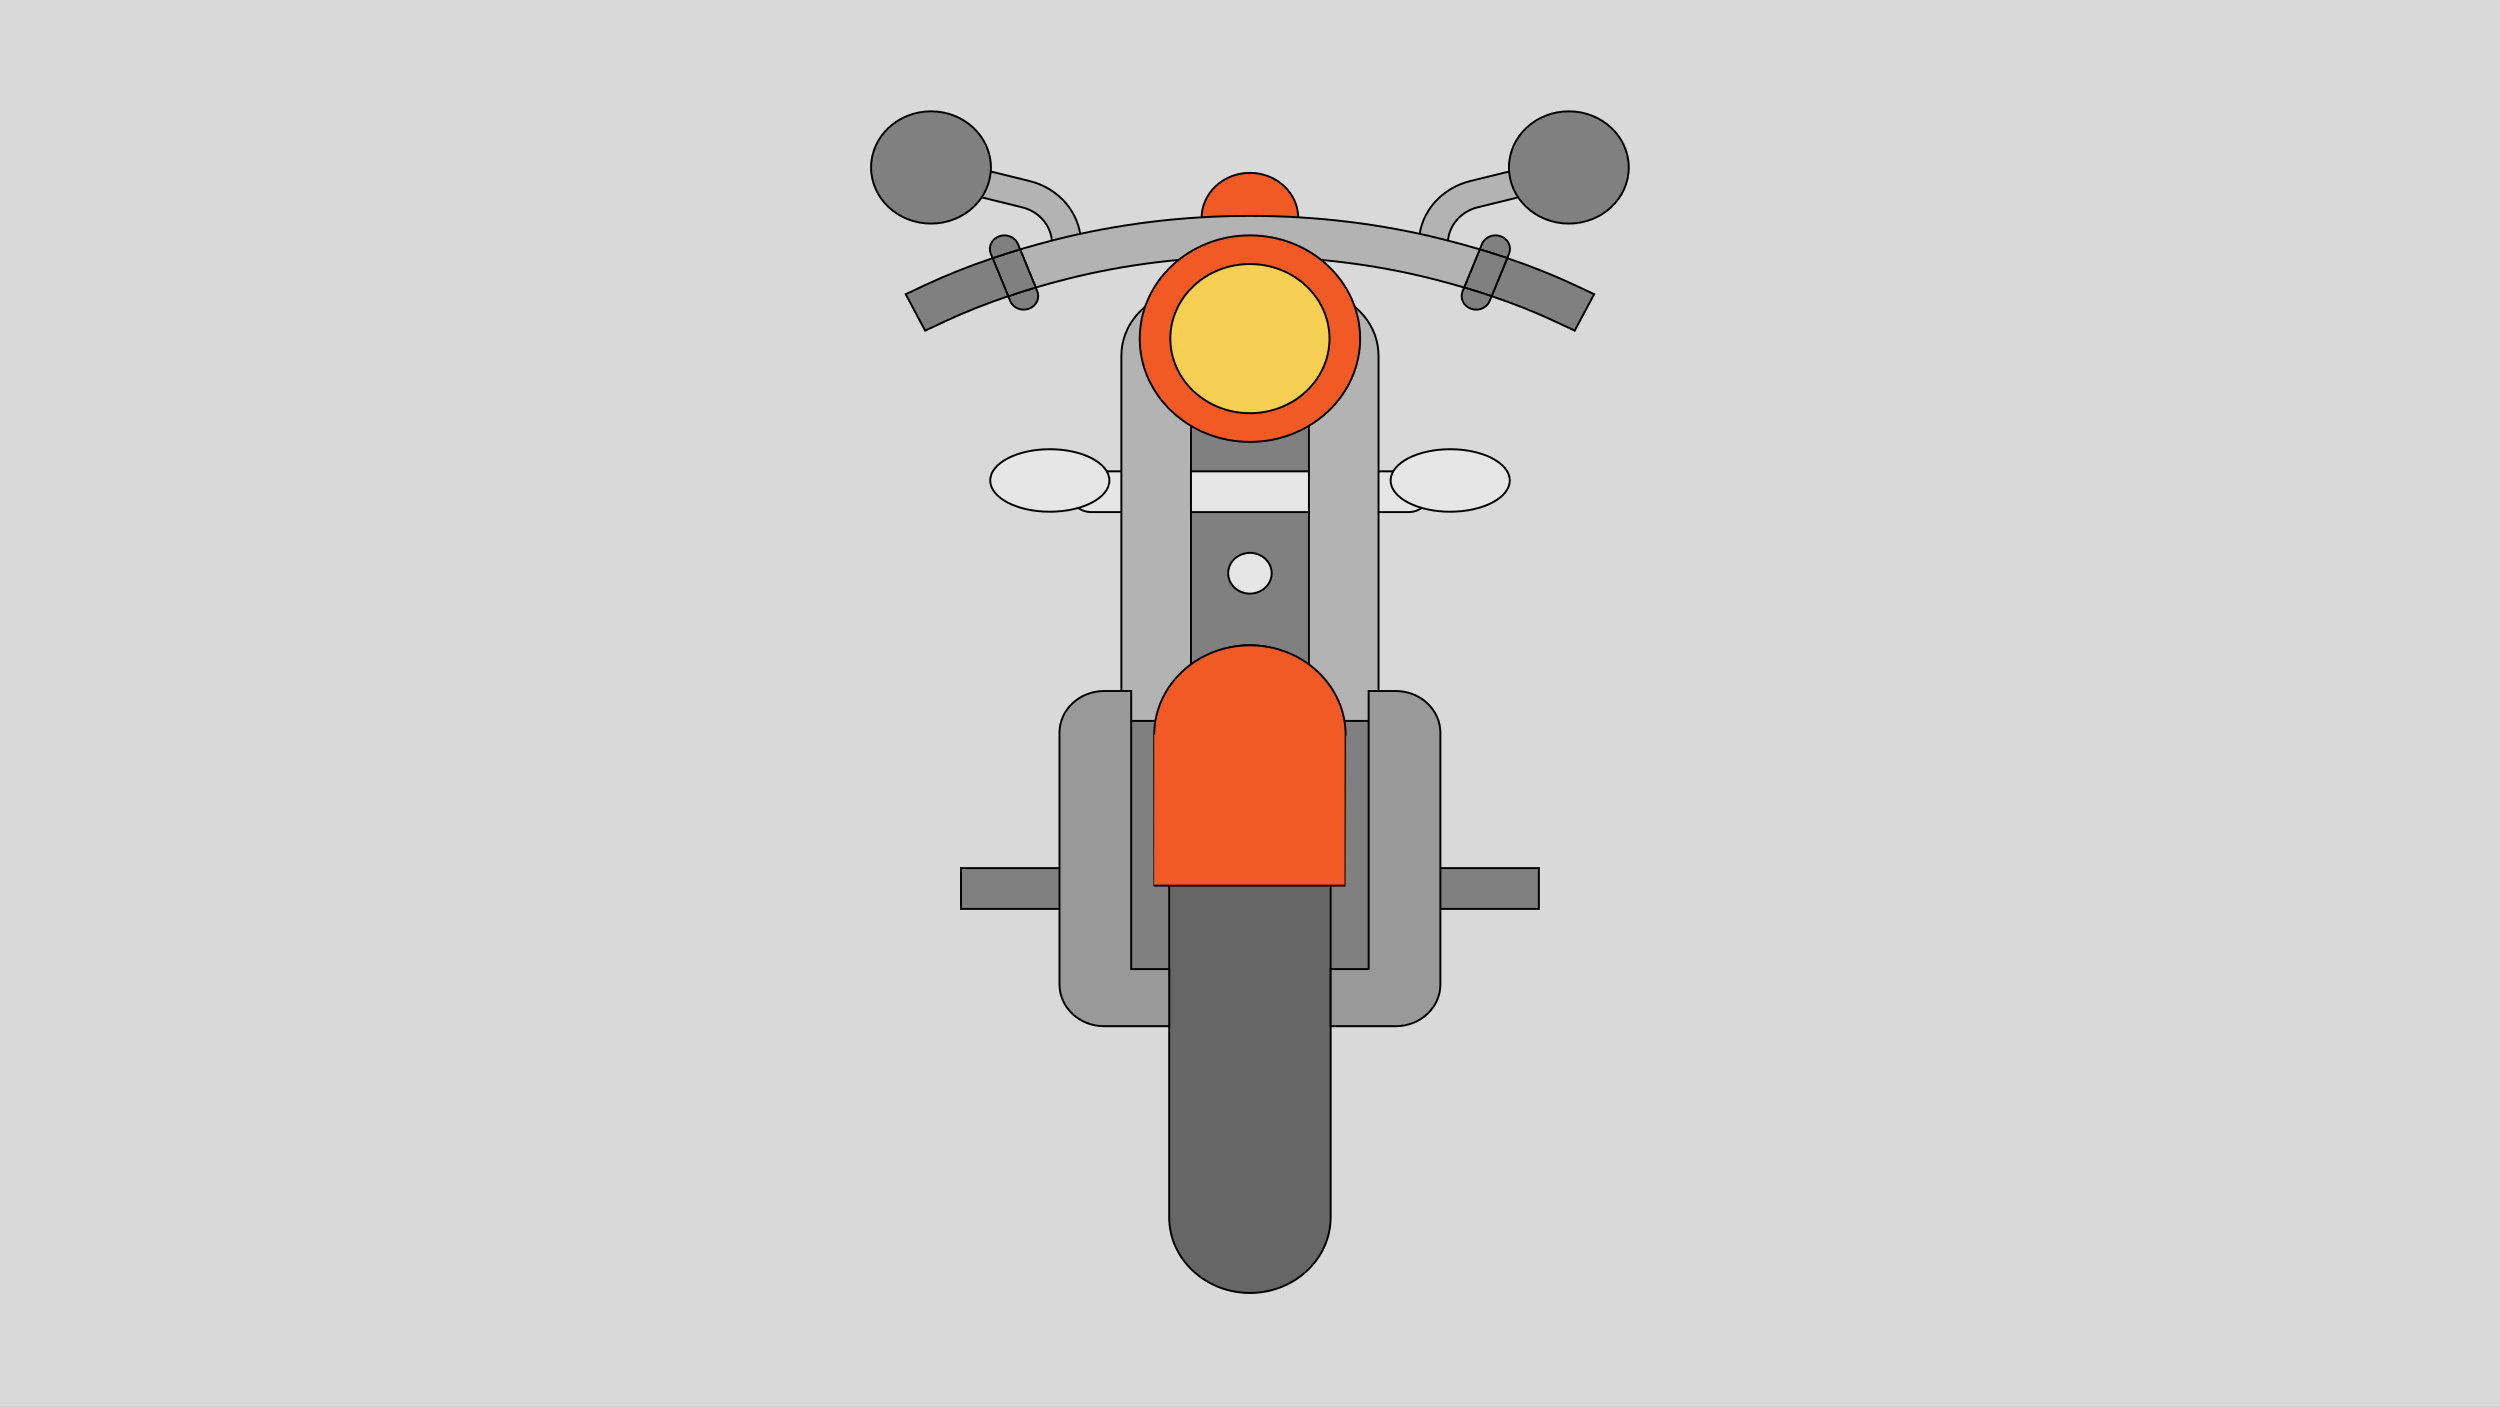
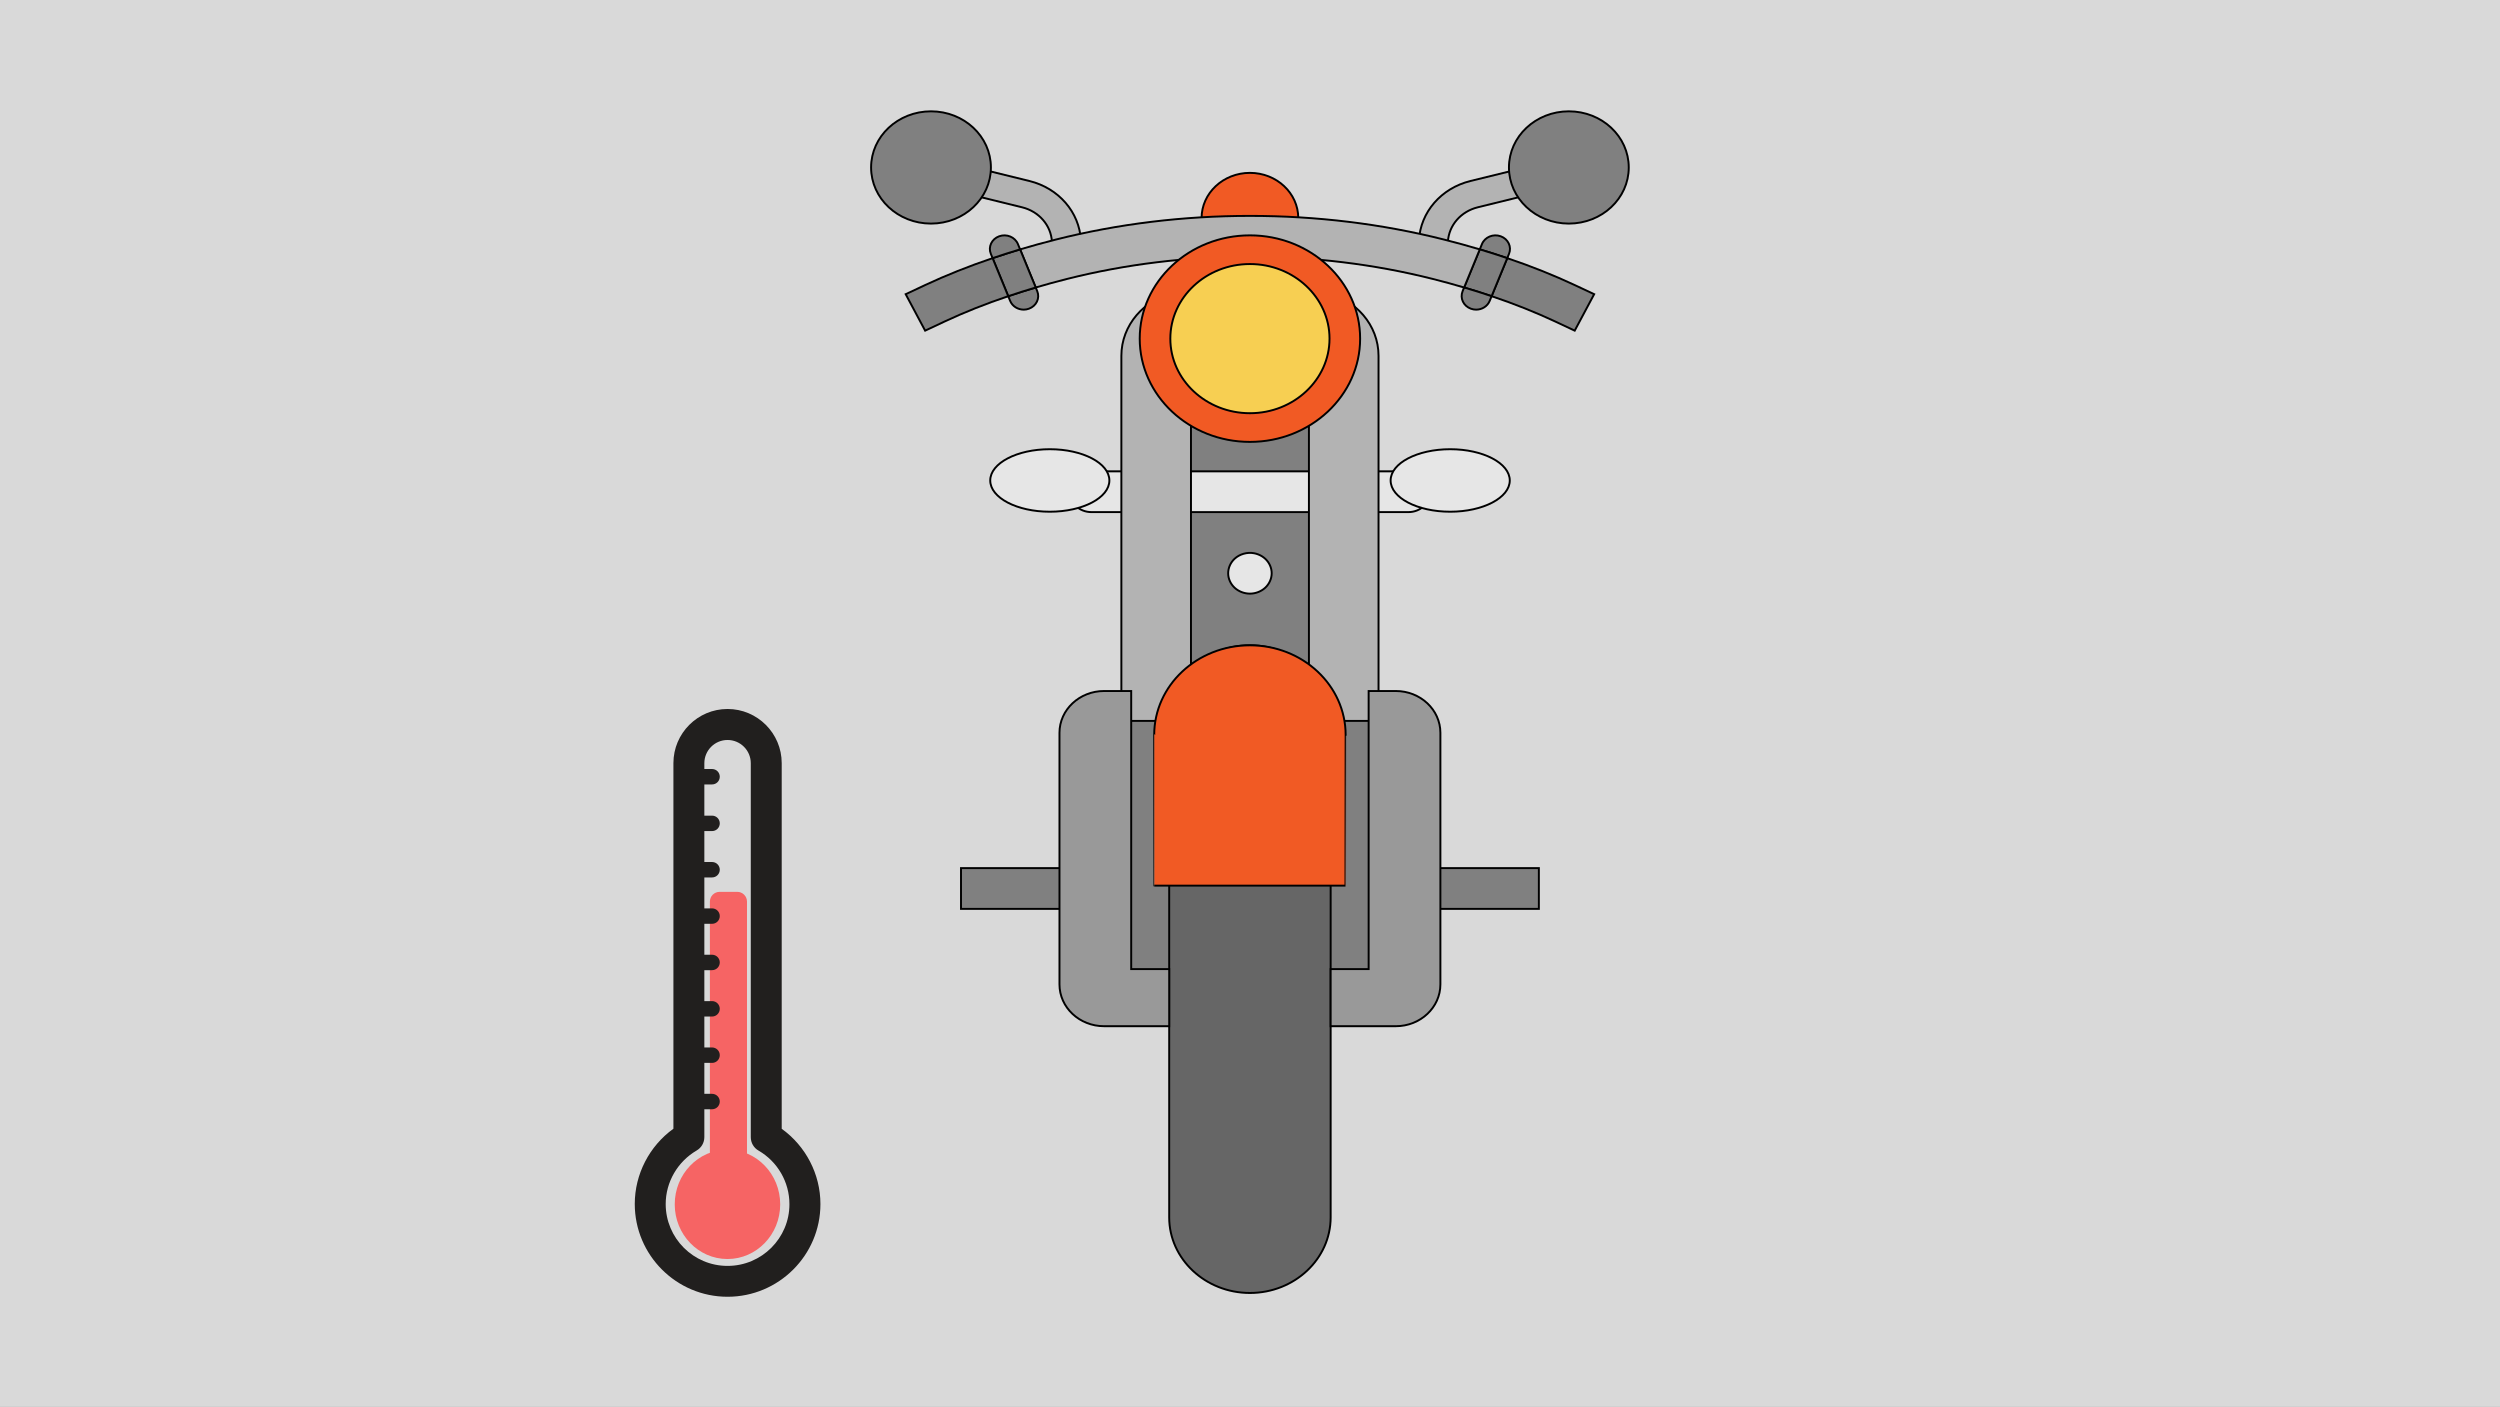
<svg xmlns="http://www.w3.org/2000/svg" width="1280" height="720" viewBox="0 0 1280 720" fill="none">
  <rect width="1280" height="720" fill="#1E1E1E" />
  <g id="hud" clip-path="url(#clip0_0_1)">
    <rect width="1280" height="720" fill="white" />
    <g id="background">
      <rect id="fframe" width="1280" height="720" fill="#D9D9D9" />
    </g>
    <g id="moto">
      <path id="Vector" d="M715.203 363.461H566.711V508.17H715.203V363.461Z" fill="#808080" stroke="black" />
      <path id="Vector_2" d="M685.994 173.377H595.419V361.605H685.994V173.377Z" fill="#808080" stroke="black" />
      <path id="Vector_3" d="M539.049 132.347L538.589 123.79C538.137 115.368 531.985 108.271 523.279 106.131L496.126 99.458L499.893 85.999L527.046 92.672C542.043 96.358 552.64 108.582 553.42 123.09L553.88 131.647L539.049 132.347Z" fill="#B3B3B3" stroke="black" />
      <path id="Vector_4" d="M740.874 132.347L726.042 131.647L726.503 123.09C727.282 108.582 737.882 96.358 752.876 92.672L780.031 85.999L783.798 99.458L756.643 106.131C747.939 108.271 741.787 115.368 741.334 123.79L740.874 132.347Z" fill="#B3B3B3" stroke="black" />
      <g id="mirror">
        <path id="right_mirror" d="M476.671 114.48C493.61 114.48 507.342 101.612 507.342 85.74C507.342 69.867 493.61 57 476.671 57C459.732 57 446 69.867 446 85.74C446 101.612 459.732 114.48 476.671 114.48Z" fill="#808080" stroke="black" />
        <path id="left_mirror" d="M803.253 114.48C820.192 114.48 833.924 101.612 833.924 85.74C833.924 69.867 820.192 57 803.253 57C786.314 57 772.582 69.867 772.582 85.74C772.582 101.612 786.314 114.48 803.253 114.48Z" fill="#808080" stroke="black" />
      </g>
      <path id="Vector_5" d="M553.589 444.474H492.034V465.346H553.589V444.474Z" fill="#808080" stroke="black" />
      <path id="Vector_6" d="M787.895 444.474H726.339V465.346H787.895V444.474Z" fill="#808080" stroke="black" />
      <path id="Vector_7" d="M721.136 262.198H558.786C552.635 262.198 547.65 257.525 547.65 251.762C547.65 245.999 552.635 241.326 558.786 241.326H721.136C727.288 241.326 732.273 245.999 732.273 251.762C732.273 257.525 727.288 262.198 721.136 262.198Z" fill="#E6E6E6" stroke="black" />
      <g id="arrow">
        <path id="right_arrow" d="M537.5 262C554.345 262 568 254.837 568 246C568 237.163 554.345 230 537.5 230C520.655 230 507 237.163 507 246C507 254.837 520.655 262 537.5 262Z" fill="#E6E6E6" stroke="black" />
        <path id="left_arrow" d="M742.5 262C759.345 262 773 254.837 773 246C773 237.163 759.345 230 742.5 230C725.655 230 712 237.163 712 246C712 254.837 725.655 262 742.5 262Z" fill="#E6E6E6" stroke="black" />
      </g>
      <g id="Vector_8">
        <path d="M664.716 137.011V111.687C664.716 98.886 653.623 88.506 639.962 88.506C626.301 88.506 615.209 98.886 615.209 111.687V137.011" fill="#F15A24" />
        <path d="M664.716 137.011V111.687C664.716 98.886 653.623 88.506 639.962 88.506C626.301 88.506 615.209 98.886 615.209 111.687V137.011" stroke="black" />
      </g>
      <path id="Vector_9" d="M639.967 303.945C637.026 303.945 634.161 302.831 632.08 300.883C631.575 300.396 631.102 299.868 630.699 299.297C630.298 298.727 629.957 298.128 629.675 297.488C629.394 296.862 629.186 296.208 629.036 295.54C628.902 294.873 628.828 294.191 628.828 293.509C628.828 290.754 630.016 288.068 632.079 286.12C634.662 283.699 638.525 282.586 642.133 283.268C642.844 283.407 643.544 283.602 644.21 283.866C644.894 284.131 645.534 284.451 646.142 284.826C646.75 285.202 647.315 285.647 647.835 286.12C649.914 288.068 651.102 290.754 651.102 293.509C651.102 294.191 651.028 294.873 650.879 295.54C650.731 296.208 650.523 296.862 650.241 297.488C649.959 298.128 649.617 298.727 649.216 299.297C648.815 299.868 648.355 300.396 647.835 300.883C647.315 301.37 646.751 301.802 646.142 302.177C645.534 302.553 644.894 302.873 644.21 303.138C643.544 303.402 642.844 303.597 642.133 303.736C641.422 303.875 640.679 303.945 639.967 303.945Z" fill="#E6E6E6" stroke="black" />
      <g id="XMLID_13_">
        <g id="Group">
          <path id="Vector_10" d="M816.211 150.623L806.247 169.296L796.298 164.621C786.23 159.904 775.331 155.563 763.704 151.639L771.708 132.173C784.003 136.32 795.541 140.939 806.247 145.948L816.211 150.623Z" fill="#808080" stroke="black" />
          <path id="Vector_11" d="M768.352 120.972C772.183 122.35 774.084 126.371 772.614 129.961L771.708 132.173C767.119 130.615 762.442 129.112 757.646 127.679L758.759 124.966C760.229 121.376 764.521 119.581 768.352 120.972Z" fill="#808080" stroke="black" />
          <path id="Vector_12" d="M771.708 132.173L763.704 151.639C759.131 150.095 754.438 148.606 749.627 147.201L757.646 127.679C762.442 129.112 767.12 130.615 771.708 132.173Z" fill="#808080" stroke="black" />
          <path id="Vector_13" d="M763.704 151.639L762.709 154.074C761.581 156.843 758.759 158.541 755.79 158.541C754.899 158.541 753.993 158.388 753.117 158.068C749.286 156.69 747.385 152.669 748.855 149.079L749.627 147.201C754.438 148.606 759.131 150.095 763.704 151.639Z" fill="#808080" stroke="black" />
          <path id="Vector_14" d="M757.646 127.679L749.627 147.201C744.415 145.656 739.055 144.195 733.59 142.818C703.58 135.248 672.07 131.408 639.967 131.408C607.848 131.408 576.353 135.248 546.328 142.818C540.864 144.195 535.503 145.656 530.291 147.201L522.287 127.679C528.227 125.912 534.3 124.242 540.537 122.67C572.448 114.613 605.903 110.536 639.967 110.536C674.03 110.536 707.485 114.613 739.396 122.67C745.633 124.242 751.706 125.912 757.646 127.679Z" fill="#B3B3B3" stroke="black" />
          <path id="Vector_15" d="M531.063 149.079C532.548 152.669 530.632 156.69 526.801 158.068C525.925 158.388 525.02 158.541 524.143 158.541C521.159 158.541 518.337 156.843 517.209 154.074L516.214 151.653C520.788 150.095 525.48 148.62 530.291 147.201L531.063 149.079Z" fill="#808080" stroke="black" />
          <path id="Vector_16" d="M522.287 127.679L530.291 147.201C525.48 148.62 520.788 150.095 516.214 151.653L508.21 132.173C512.799 130.615 517.491 129.112 522.287 127.679Z" fill="#808080" stroke="black" />
          <path id="Vector_17" d="M521.174 124.966L522.287 127.679C517.491 129.112 512.799 130.615 508.21 132.173L507.305 129.961C505.835 126.371 507.75 122.35 511.581 120.972C515.397 119.595 519.704 121.376 521.174 124.966Z" fill="#808080" stroke="black" />
          <path id="Vector_18" d="M508.21 132.173L516.214 151.653C504.587 155.563 493.703 159.904 483.635 164.621L473.671 169.296L463.708 150.623L473.671 145.948C484.378 140.939 495.915 136.333 508.21 132.173Z" fill="#808080" stroke="black" />
        </g>
      </g>
      <path id="Vector_19" d="M705.808 353.799V369.105H700.744H681.292C681.292 358.92 677.075 349.639 670.17 342.724V205.946L678.47 149.733C694.151 153.225 705.808 166.444 705.808 182.195V353.799Z" fill="#B3B3B3" stroke="black" />
      <path id="Vector_20" d="M681.292 525.418V623.277C681.292 644.621 662.745 662 639.967 662C617.173 662 598.627 644.621 598.627 623.277V525.418V496.184V369.105H609.778V342.696C617.307 335.126 628.058 330.382 639.967 330.382C651.876 330.382 662.641 335.126 670.17 342.724V369.105H681.292V496.184V525.418Z" fill="#666666" stroke="black" />
      <path id="Vector_21" d="M681.292 369.105H670.17V342.724C677.075 349.639 681.292 358.92 681.292 369.105Z" fill="#666666" stroke="black" />
      <path id="Vector_22" d="M609.778 342.696V369.105H598.627C598.627 358.906 602.859 349.625 609.778 342.696Z" fill="#666666" stroke="black" />
      <path id="Vector_23" d="M609.778 205.946V342.696C602.859 349.625 598.627 358.906 598.627 369.105H579.174H574.14V353.799V182.195C574.14 166.444 585.782 153.225 601.463 149.733L609.778 205.946Z" fill="#B3B3B3" stroke="black" />
      <path id="Vector_24" d="M688.969 376.322C688.969 376.322 688.935 453.441 688.891 453.441H591.027C590.984 453.441 590.95 376.322 590.95 376.322C590.95 350.959 612.892 330.398 639.959 330.398C667.028 330.398 688.969 350.959 688.969 376.322Z" fill="#F15A24" stroke="black" />
      <g id="Group_2">
        <path id="Vector_25" d="M639.962 216.513C665.385 216.513 685.994 197.201 685.994 173.379C685.994 149.556 665.385 130.245 639.962 130.245C614.539 130.245 593.93 149.556 593.93 173.379C593.93 197.201 614.539 216.513 639.962 216.513Z" fill="#F7CF52" stroke="black" />
        <path id="Vector_26" d="M639.962 226.253C608.849 226.253 583.535 202.533 583.535 173.379C583.535 144.224 608.849 120.505 639.962 120.505C671.075 120.505 696.389 144.224 696.389 173.379C696.389 202.533 671.077 226.253 639.962 226.253ZM639.962 135.191C617.491 135.191 599.21 152.322 599.21 173.377C599.21 194.432 617.491 211.564 639.962 211.564C662.433 211.564 680.714 194.432 680.714 173.377C680.714 152.322 662.435 135.191 639.962 135.191Z" fill="#F15A24" stroke="black" />
      </g>
      <path id="Vector_27" d="M579.174 496.184V353.799H565.305C552.684 353.799 542.452 363.386 542.452 375.213V504.004C542.452 515.831 552.684 525.418 565.305 525.418H598.627V496.184H579.174Z" fill="#999999" stroke="black" />
      <path id="Vector_28" d="M714.628 353.799H700.744V496.184H681.292V525.418H714.628C727.25 525.418 737.481 515.831 737.481 504.004V375.213C737.481 363.386 727.25 353.799 714.628 353.799Z" fill="#999999" stroke="black" />
    </g>
+     <g id="termometer">
+       <ellipse id="level_ball" cx="372.463" cy="616.62" rx="27" ry="28" fill="#F66464" />
+       <path id="level_bar" d="M363.463 461.62C363.463 458.859 365.702 456.62 368.463 456.62H377.463C380.224 456.62 382.463 458.859 382.463 461.62V613.62C382.463 616.382 380.224 618.62 377.463 618.62H368.463C365.702 618.62 363.463 616.382 363.463 613.62V461.62Z" fill="#F66464" />
+       <path id="Vector_29" d="M400.236 577.94V390.724C400.236 375.446 387.79 363 372.512 363C357.234 363 344.788 375.446 344.788 390.724V577.905C332.482 586.785 325 601.154 325 616.432C325 642.653 346.326 663.944 372.512 663.944C398.698 663.944 420.059 642.688 420.059 616.467C420.059 601.189 412.577 586.82 400.236 577.94ZM372.512 648.141C355.031 648.141 340.837 633.947 340.837 616.467C340.837 605.244 346.921 594.756 356.675 589.057C359.122 587.659 360.625 585.037 360.625 582.205V567.941H364.576C366.778 567.941 368.526 566.158 368.526 563.99C368.526 561.788 366.743 560.04 364.576 560.04H360.625V544.203H364.576C366.778 544.203 368.526 542.42 368.526 540.252C368.526 538.049 366.743 536.301 364.576 536.301H360.625V520.464H364.576C366.778 520.464 368.526 518.681 368.526 516.513C368.526 514.311 366.743 512.563 364.576 512.563H360.625V496.726H364.576C366.778 496.726 368.526 494.943 368.526 492.775C368.526 490.572 366.743 488.824 364.576 488.824H360.625V472.987H364.576C366.778 472.987 368.526 471.204 368.526 469.037C368.526 466.834 366.743 465.086 364.576 465.086H360.625V449.249H364.576C366.778 449.249 368.526 447.466 368.526 445.298C368.526 443.096 366.743 441.347 364.576 441.347H360.625V425.51H364.576C366.778 425.51 368.526 423.727 368.526 421.56C368.526 419.357 366.743 417.609 364.576 417.609H360.625V401.632H364.576C366.778 401.632 368.526 399.849 368.526 397.681C368.526 395.479 366.743 393.731 364.576 393.731H360.625V390.759C360.625 384.221 365.939 378.872 372.512 378.872C379.05 378.872 384.399 384.186 384.399 390.759V582.24C384.399 585.072 385.902 587.694 388.349 589.092C398.138 594.756 404.187 605.244 404.187 616.502C404.221 633.947 389.992 648.141 372.512 648.141Z" fill="#211F1E" />
+     </g>
  </g>
  <defs>
    <clipPath id="clip0_0_1">
      <rect width="1280" height="720" fill="white" />
    </clipPath>
  </defs>
</svg>
